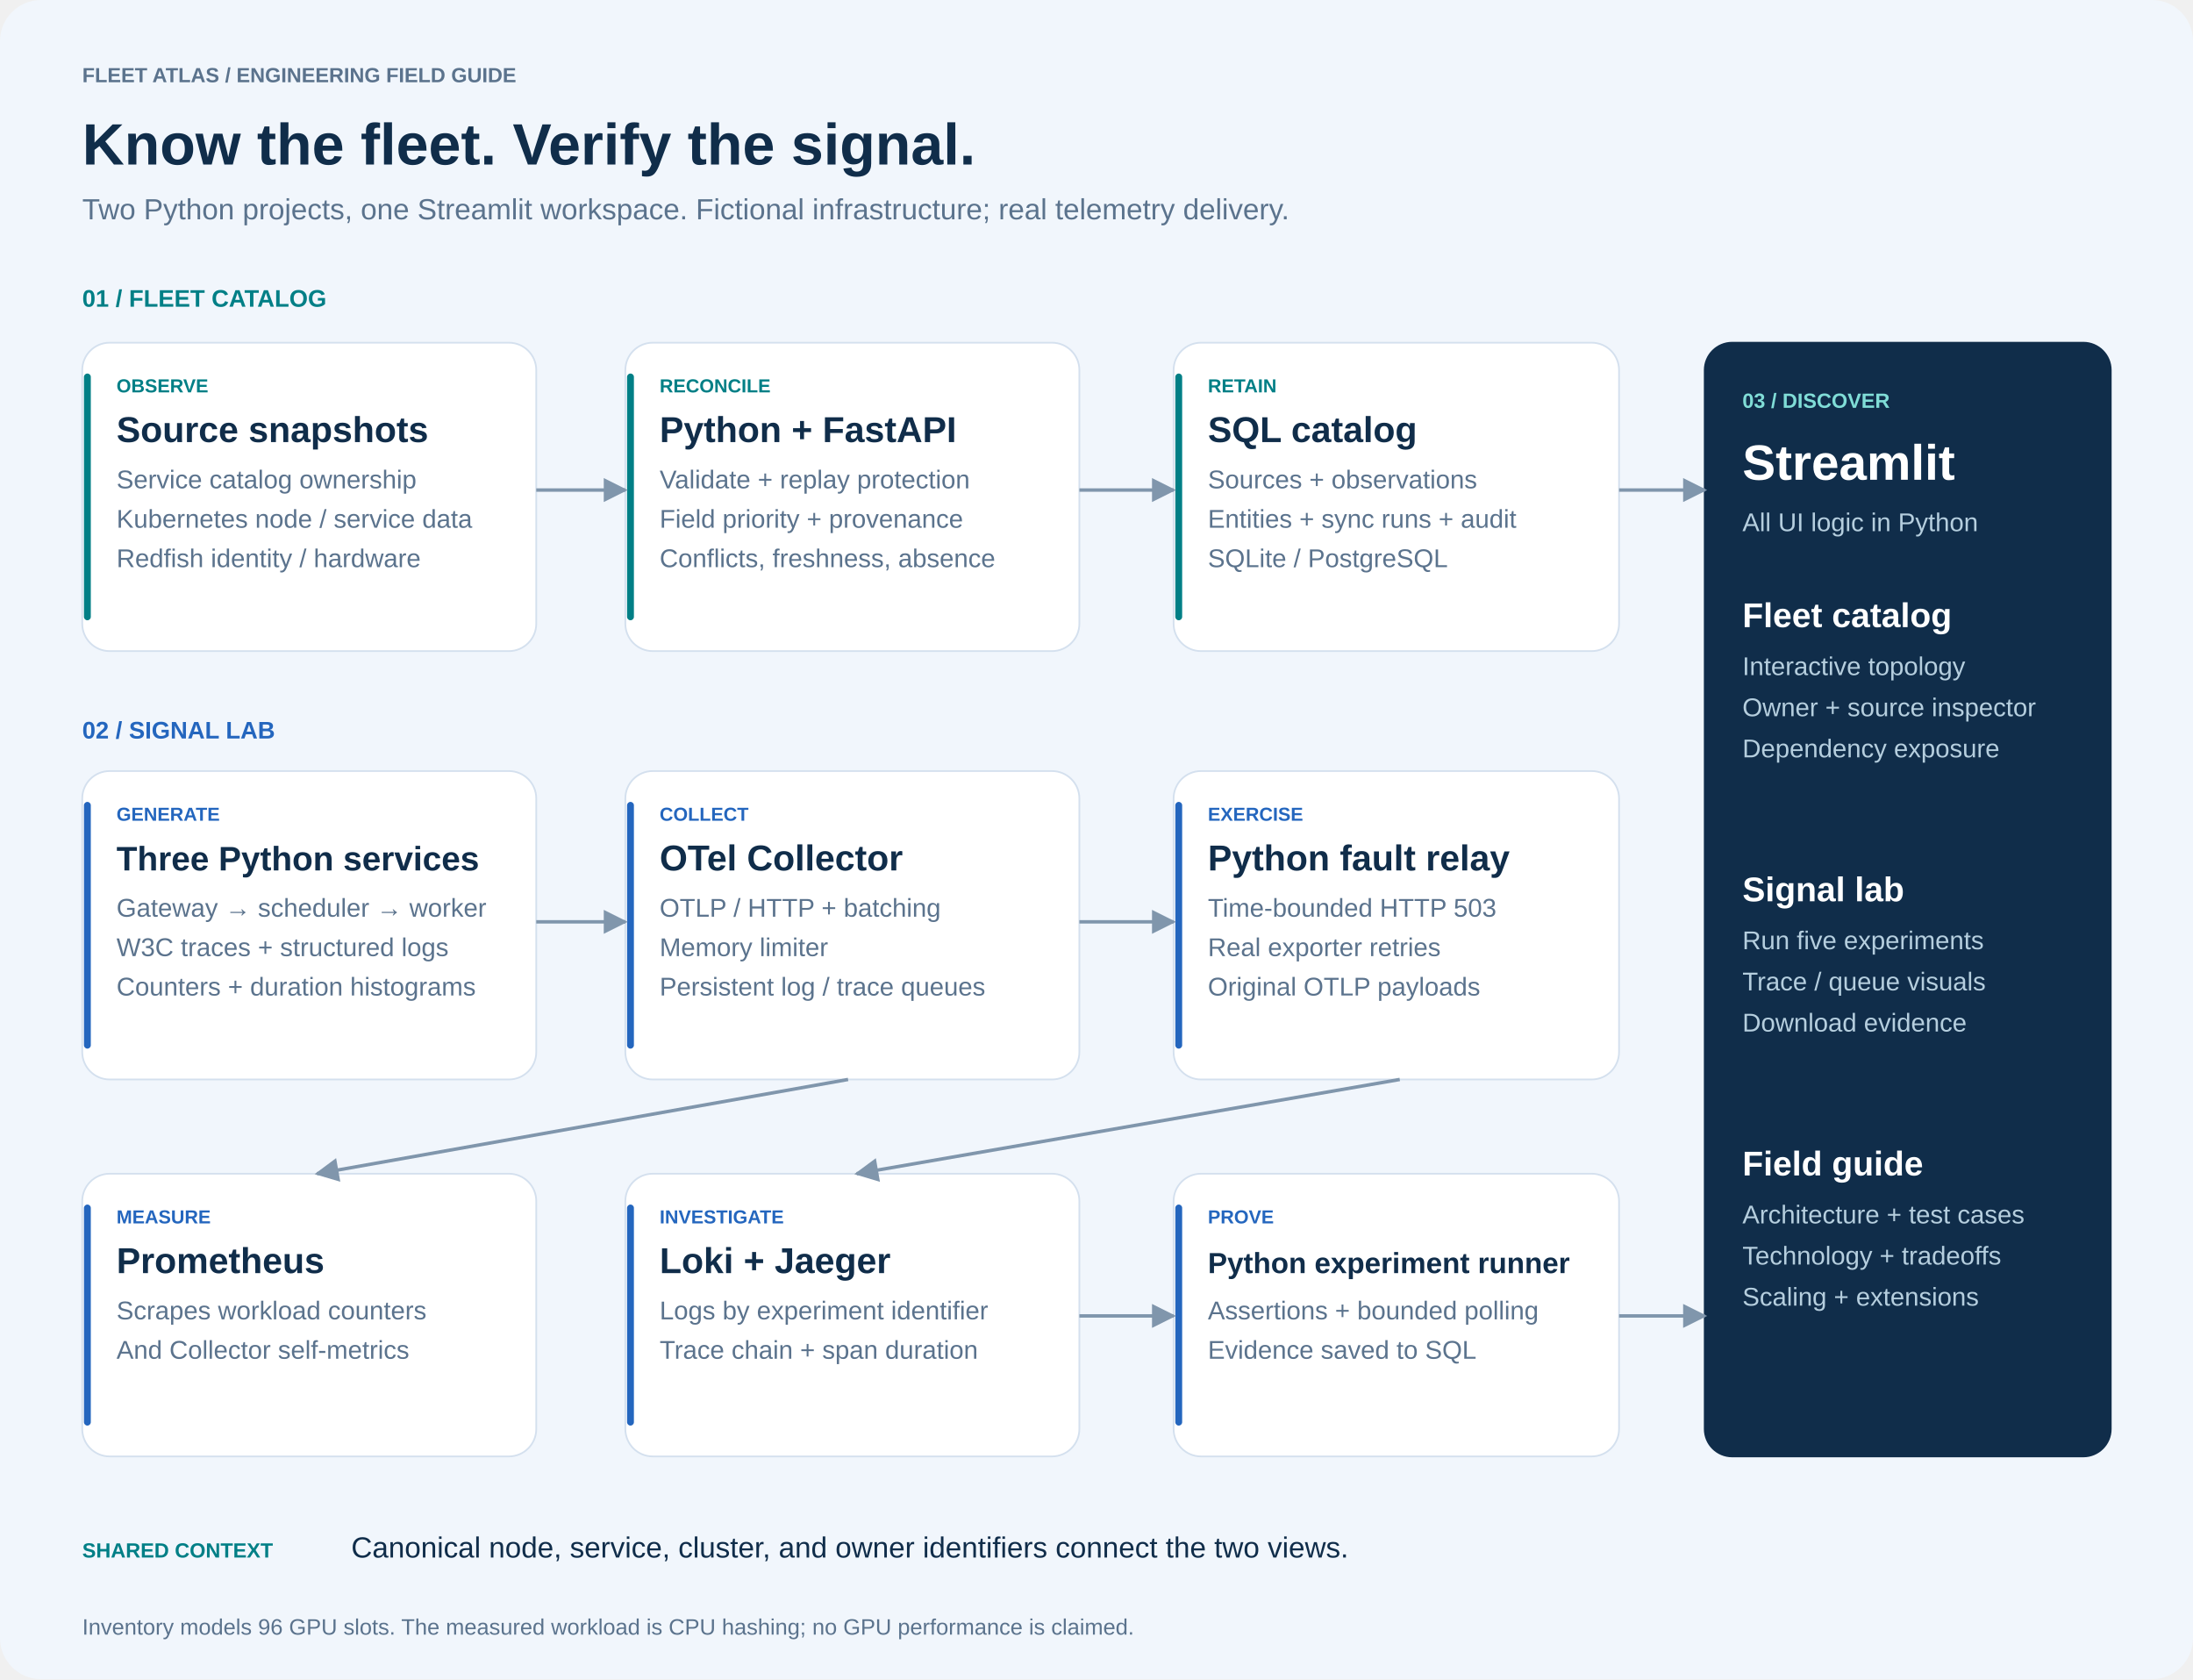
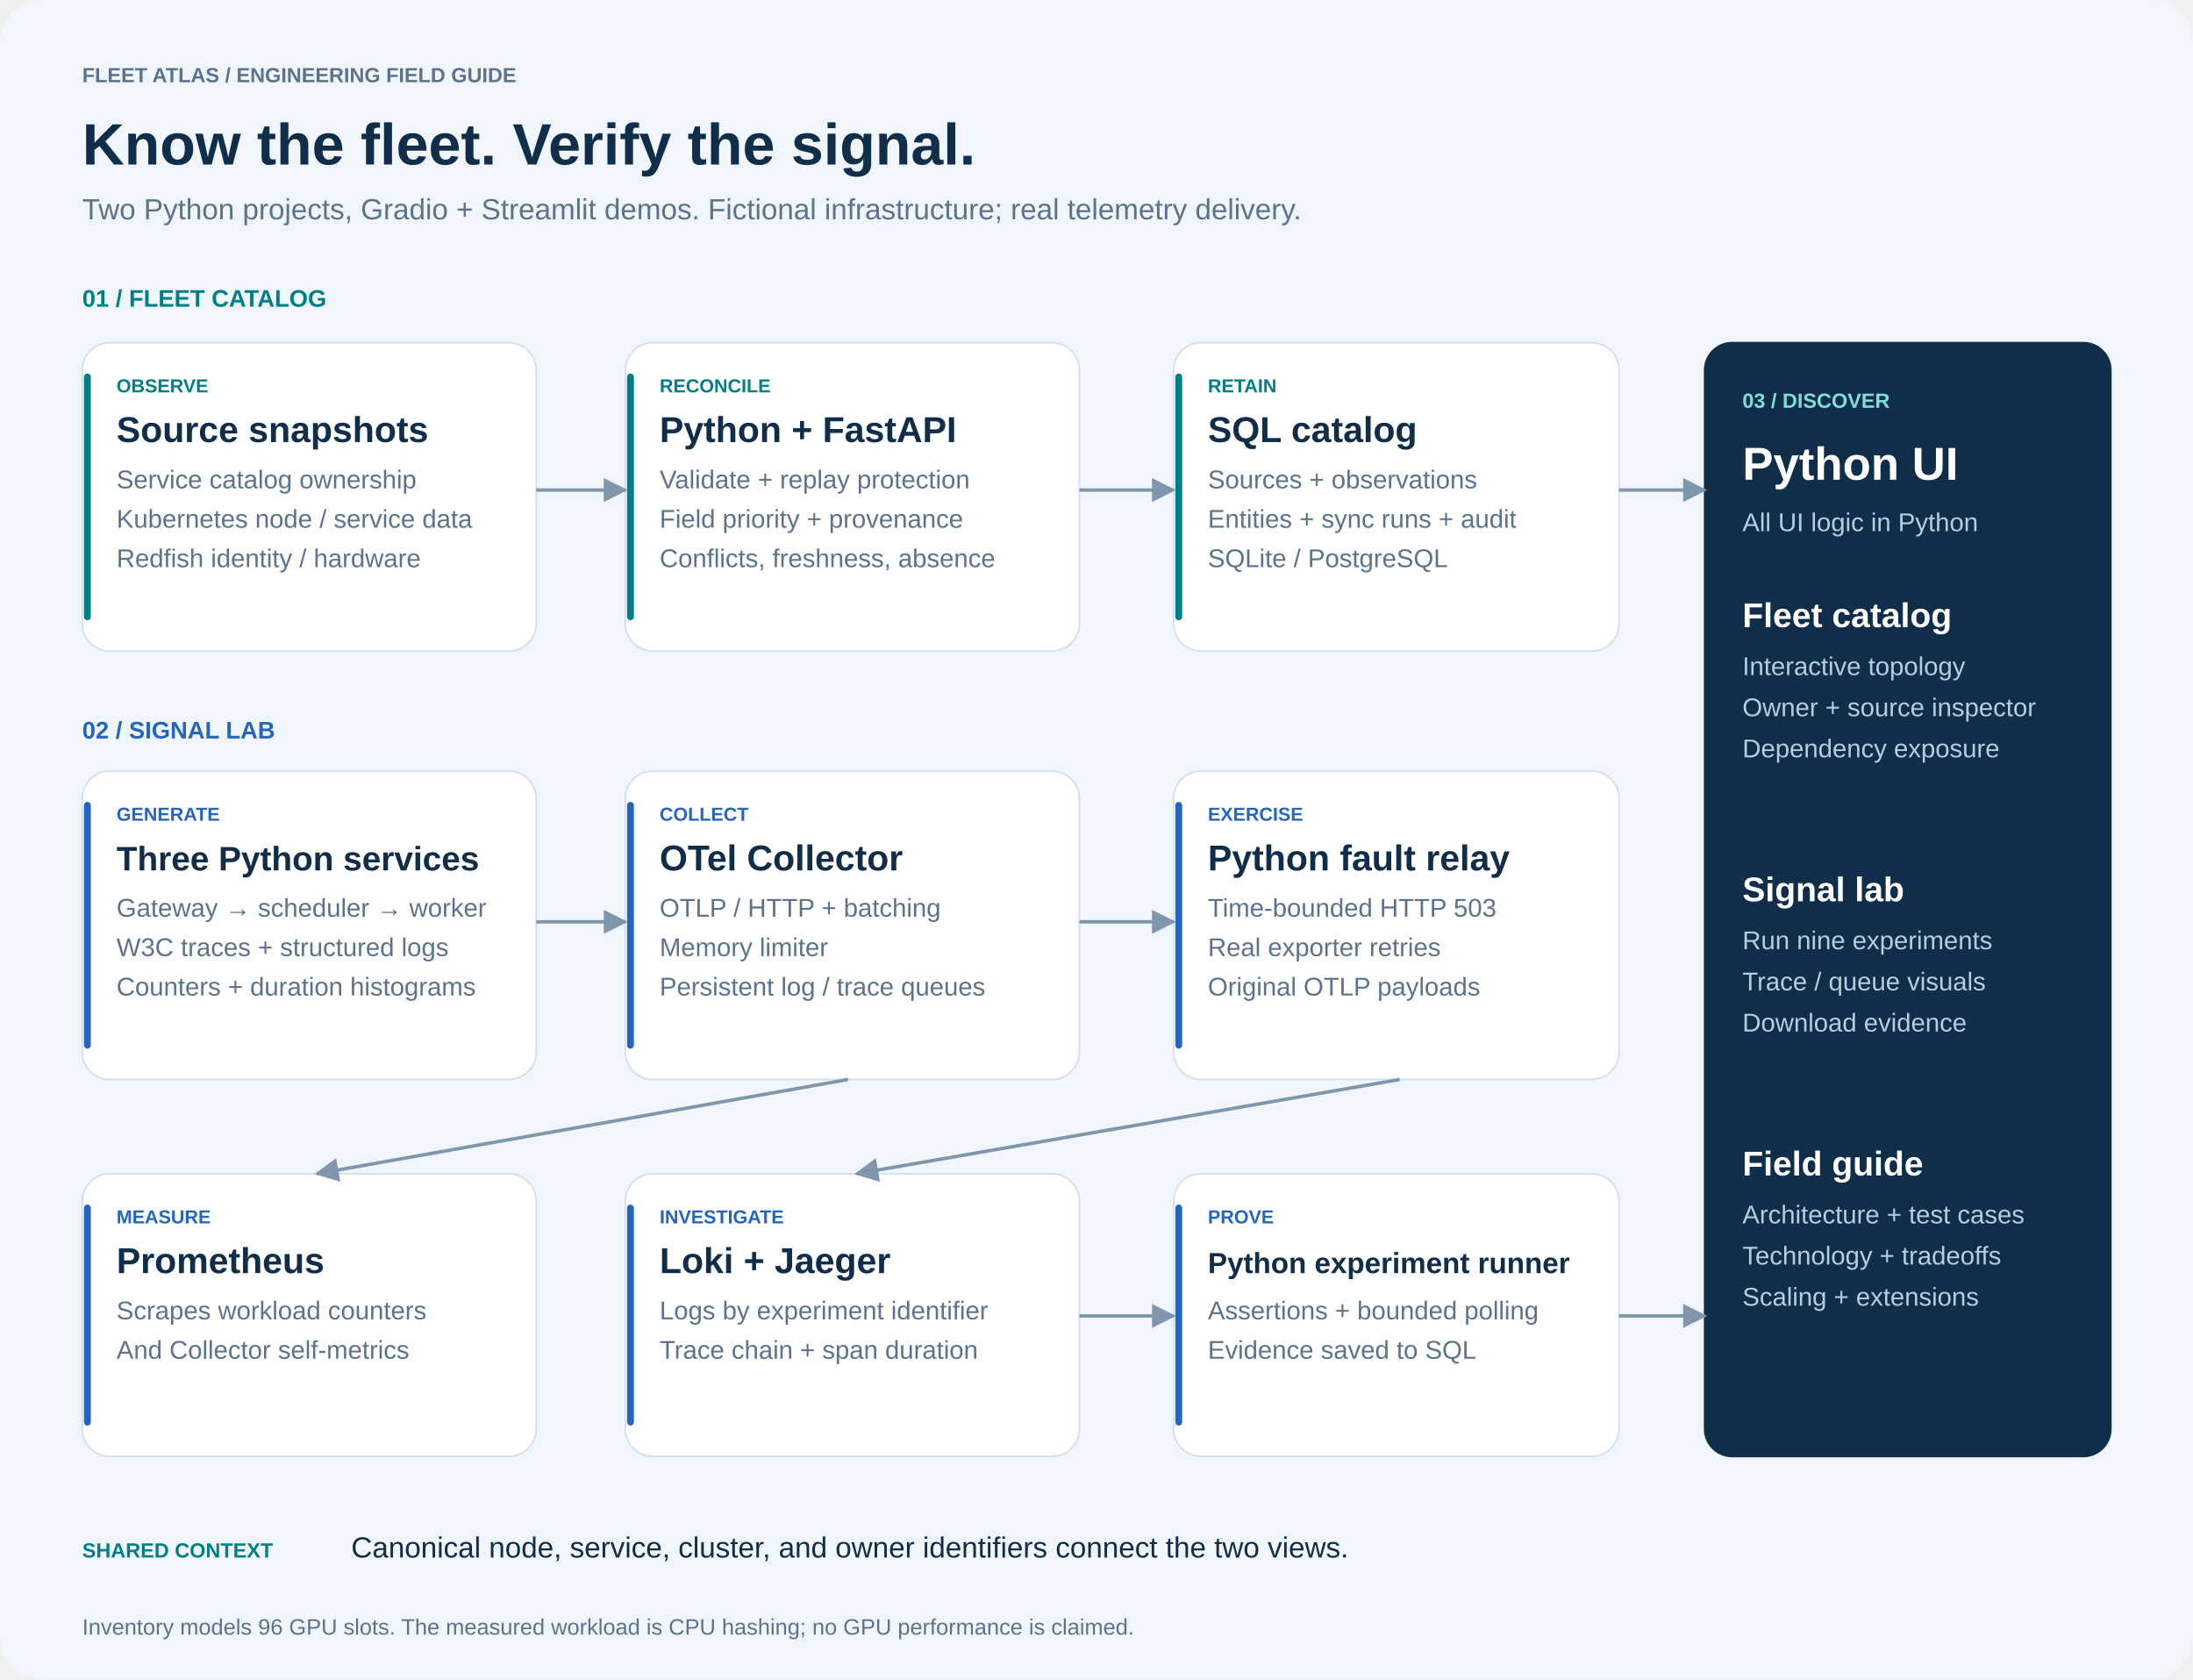
<svg xmlns="http://www.w3.org/2000/svg" viewBox="0 0 1280 980" role="img" aria-label="Know the fleet. Verify the signal.">
  <defs>
    <marker id="arrow" viewBox="0 0 10 10" refX="9" refY="5" markerWidth="7" markerHeight="7" orient="auto-start-reverse">
      <path d="M 0 0 L 10 5 L 0 10 z" fill="#8096ac" />
    </marker>
  </defs>
  <rect width="1280" height="980" rx="24" fill="#f1f6fc" />
  <text x="48" y="48" font-family="Arial, sans-serif" font-size="12" fill="#5b738d" font-weight="700">FLEET ATLAS  /  ENGINEERING FIELD GUIDE</text>
  <text x="48" y="96" font-family="Arial, sans-serif" font-size="34" fill="#102d4a" font-weight="700">Know the fleet. Verify the signal.</text>
-   <text x="48" y="128" font-family="Arial, sans-serif" font-size="17" fill="#5b738d" font-weight="400">Two Python projects, one Streamlit workspace. Fictional infrastructure; real telemetry delivery.</text>
+   <text x="48" y="128" font-family="Arial, sans-serif" font-size="17" fill="#5b738d" font-weight="400">Two Python projects, Gradio + Streamlit demos. Fictional infrastructure; real telemetry delivery.</text>
  <text x="48" y="179" font-family="Arial, sans-serif" font-size="14" fill="#007f86" font-weight="700">01  /  FLEET CATALOG</text>
  <rect x="48" y="200" width="265" height="180" rx="16" fill="#fff" stroke="#d4e0ee" />
  <rect x="49" y="218" width="4" height="144" rx="2" fill="#007f86" />
  <text x="68" y="229" font-family="Arial, sans-serif" font-size="11" fill="#007f86" font-weight="700">OBSERVE</text>
  <text x="68" y="258" font-family="Arial, sans-serif" font-size="21" fill="#102d4a" font-weight="700">Source snapshots</text>
  <text x="68" y="285" font-family="Arial, sans-serif" font-size="15" fill="#5b738d" font-weight="400">Service catalog ownership</text>
  <text x="68" y="308" font-family="Arial, sans-serif" font-size="15" fill="#5b738d" font-weight="400">Kubernetes node / service data</text>
  <text x="68" y="331" font-family="Arial, sans-serif" font-size="15" fill="#5b738d" font-weight="400">Redfish identity / hardware</text>
  <rect x="365" y="200" width="265" height="180" rx="16" fill="#fff" stroke="#d4e0ee" />
  <rect x="366" y="218" width="4" height="144" rx="2" fill="#007f86" />
  <text x="385" y="229" font-family="Arial, sans-serif" font-size="11" fill="#007f86" font-weight="700">RECONCILE</text>
  <text x="385" y="258" font-family="Arial, sans-serif" font-size="21" fill="#102d4a" font-weight="700">Python + FastAPI</text>
  <text x="385" y="285" font-family="Arial, sans-serif" font-size="15" fill="#5b738d" font-weight="400">Validate + replay protection</text>
  <text x="385" y="308" font-family="Arial, sans-serif" font-size="15" fill="#5b738d" font-weight="400">Field priority + provenance</text>
  <text x="385" y="331" font-family="Arial, sans-serif" font-size="15" fill="#5b738d" font-weight="400">Conflicts, freshness, absence</text>
  <rect x="685" y="200" width="260" height="180" rx="16" fill="#fff" stroke="#d4e0ee" />
  <rect x="686" y="218" width="4" height="144" rx="2" fill="#007f86" />
  <text x="705" y="229" font-family="Arial, sans-serif" font-size="11" fill="#007f86" font-weight="700">RETAIN</text>
  <text x="705" y="258" font-family="Arial, sans-serif" font-size="21" fill="#102d4a" font-weight="700">SQL catalog</text>
  <text x="705" y="285" font-family="Arial, sans-serif" font-size="15" fill="#5b738d" font-weight="400">Sources + observations</text>
  <text x="705" y="308" font-family="Arial, sans-serif" font-size="15" fill="#5b738d" font-weight="400">Entities + sync runs + audit</text>
  <text x="705" y="331" font-family="Arial, sans-serif" font-size="15" fill="#5b738d" font-weight="400">SQLite / PostgreSQL</text>
  <path d="M313 286 L365 286" fill="none" stroke="#8096ac" stroke-width="2" marker-end="url(#arrow)" />
  <path d="M630 286 L685 286" fill="none" stroke="#8096ac" stroke-width="2" marker-end="url(#arrow)" />
  <text x="48" y="431" font-family="Arial, sans-serif" font-size="14" fill="#2466be" font-weight="700">02  /  SIGNAL LAB</text>
  <rect x="48" y="450" width="265" height="180" rx="16" fill="#fff" stroke="#d4e0ee" />
  <rect x="49" y="468" width="4" height="144" rx="2" fill="#2466be" />
  <text x="68" y="479" font-family="Arial, sans-serif" font-size="11" fill="#2466be" font-weight="700">GENERATE</text>
  <text x="68" y="508" font-family="Arial, sans-serif" font-size="19.841" fill="#102d4a" font-weight="700">Three Python services</text>
  <text x="68" y="535" font-family="Arial, sans-serif" font-size="15" fill="#5b738d" font-weight="400">Gateway → scheduler → worker</text>
  <text x="68" y="558" font-family="Arial, sans-serif" font-size="15" fill="#5b738d" font-weight="400">W3C traces + structured logs</text>
  <text x="68" y="581" font-family="Arial, sans-serif" font-size="15" fill="#5b738d" font-weight="400">Counters + duration histograms</text>
  <rect x="365" y="450" width="265" height="180" rx="16" fill="#fff" stroke="#d4e0ee" />
  <rect x="366" y="468" width="4" height="144" rx="2" fill="#2466be" />
  <text x="385" y="479" font-family="Arial, sans-serif" font-size="11" fill="#2466be" font-weight="700">COLLECT</text>
  <text x="385" y="508" font-family="Arial, sans-serif" font-size="21" fill="#102d4a" font-weight="700">OTel Collector</text>
  <text x="385" y="535" font-family="Arial, sans-serif" font-size="15" fill="#5b738d" font-weight="400">OTLP / HTTP + batching</text>
  <text x="385" y="558" font-family="Arial, sans-serif" font-size="15" fill="#5b738d" font-weight="400">Memory limiter</text>
  <text x="385" y="581" font-family="Arial, sans-serif" font-size="15" fill="#5b738d" font-weight="400">Persistent log / trace queues</text>
  <rect x="685" y="450" width="260" height="180" rx="16" fill="#fff" stroke="#d4e0ee" />
  <rect x="686" y="468" width="4" height="144" rx="2" fill="#2466be" />
  <text x="705" y="479" font-family="Arial, sans-serif" font-size="11" fill="#2466be" font-weight="700">EXERCISE</text>
  <text x="705" y="508" font-family="Arial, sans-serif" font-size="21" fill="#102d4a" font-weight="700">Python fault relay</text>
  <text x="705" y="535" font-family="Arial, sans-serif" font-size="15" fill="#5b738d" font-weight="400">Time-bounded HTTP 503</text>
  <text x="705" y="558" font-family="Arial, sans-serif" font-size="15" fill="#5b738d" font-weight="400">Real exporter retries</text>
  <text x="705" y="581" font-family="Arial, sans-serif" font-size="15" fill="#5b738d" font-weight="400">Original OTLP payloads</text>
  <path d="M313 538 L365 538" fill="none" stroke="#8096ac" stroke-width="2" marker-end="url(#arrow)" />
  <path d="M630 538 L685 538" fill="none" stroke="#8096ac" stroke-width="2" marker-end="url(#arrow)" />
  <rect x="48" y="685" width="265" height="165" rx="16" fill="#fff" stroke="#d4e0ee" />
  <rect x="49" y="703" width="4" height="129" rx="2" fill="#2466be" />
  <text x="68" y="714" font-family="Arial, sans-serif" font-size="11" fill="#2466be" font-weight="700">MEASURE</text>
  <text x="68" y="743" font-family="Arial, sans-serif" font-size="21" fill="#102d4a" font-weight="700">Prometheus</text>
  <text x="68" y="770" font-family="Arial, sans-serif" font-size="15" fill="#5b738d" font-weight="400">Scrapes workload counters</text>
  <text x="68" y="793" font-family="Arial, sans-serif" font-size="15" fill="#5b738d" font-weight="400">And Collector self-metrics</text>
  <rect x="365" y="685" width="265" height="165" rx="16" fill="#fff" stroke="#d4e0ee" />
  <rect x="366" y="703" width="4" height="129" rx="2" fill="#2466be" />
  <text x="385" y="714" font-family="Arial, sans-serif" font-size="11" fill="#2466be" font-weight="700">INVESTIGATE</text>
  <text x="385" y="743" font-family="Arial, sans-serif" font-size="21" fill="#102d4a" font-weight="700">Loki + Jaeger</text>
  <text x="385" y="770" font-family="Arial, sans-serif" font-size="15" fill="#5b738d" font-weight="400">Logs by experiment identifier</text>
  <text x="385" y="793" font-family="Arial, sans-serif" font-size="15" fill="#5b738d" font-weight="400">Trace chain + span duration</text>
  <rect x="685" y="685" width="260" height="165" rx="16" fill="#fff" stroke="#d4e0ee" />
  <rect x="686" y="703" width="4" height="129" rx="2" fill="#2466be" />
  <text x="705" y="714" font-family="Arial, sans-serif" font-size="11" fill="#2466be" font-weight="700">PROVE</text>
  <text x="705" y="743" font-family="Arial, sans-serif" font-size="16.975" fill="#102d4a" font-weight="700">Python experiment runner</text>
  <text x="705" y="770" font-family="Arial, sans-serif" font-size="15" fill="#5b738d" font-weight="400">Assertions + bounded polling</text>
  <text x="705" y="793" font-family="Arial, sans-serif" font-size="15" fill="#5b738d" font-weight="400">Evidence saved to SQL</text>
  <path d="M495 630 L185 685" fill="none" stroke="#8096ac" stroke-width="2" marker-end="url(#arrow)" />
  <path d="M817 630 L500 685" fill="none" stroke="#8096ac" stroke-width="2" marker-end="url(#arrow)" />
  <path d="M630 768 L685 768" fill="none" stroke="#8096ac" stroke-width="2" marker-end="url(#arrow)" />
  <rect x="995" y="200" width="237" height="650" rx="16" fill="#102d4a" stroke="#102d4a" />
  <text x="1017" y="238" font-family="Arial, sans-serif" font-size="12" fill="#80ddd7" font-weight="700">03  /  DISCOVER</text>
-   <text x="1017" y="280" font-family="Arial, sans-serif" font-size="29" fill="#fff" font-weight="700">Streamlit</text>
+   <text x="1017" y="280" font-family="Arial, sans-serif" font-size="27" fill="#fff" font-weight="700">Python UI</text>
  <text x="1017" y="310" font-family="Arial, sans-serif" font-size="15" fill="#b5cede" font-weight="400">All UI logic in Python</text>
  <text x="1017" y="366" font-family="Arial, sans-serif" font-size="20" fill="#fff" font-weight="700">Fleet catalog</text>
  <text x="1017" y="394" font-family="Arial, sans-serif" font-size="15" fill="#b5cede" font-weight="400">Interactive topology</text>
  <text x="1017" y="418" font-family="Arial, sans-serif" font-size="15" fill="#b5cede" font-weight="400">Owner + source inspector</text>
  <text x="1017" y="442" font-family="Arial, sans-serif" font-size="15" fill="#b5cede" font-weight="400">Dependency exposure</text>
  <text x="1017" y="526" font-family="Arial, sans-serif" font-size="20" fill="#fff" font-weight="700">Signal lab</text>
-   <text x="1017" y="554" font-family="Arial, sans-serif" font-size="15" fill="#b5cede" font-weight="400">Run five experiments</text>
+   <text x="1017" y="554" font-family="Arial, sans-serif" font-size="15" fill="#b5cede" font-weight="400">Run nine experiments</text>
  <text x="1017" y="578" font-family="Arial, sans-serif" font-size="15" fill="#b5cede" font-weight="400">Trace / queue visuals</text>
  <text x="1017" y="602" font-family="Arial, sans-serif" font-size="15" fill="#b5cede" font-weight="400">Download evidence</text>
  <text x="1017" y="686" font-family="Arial, sans-serif" font-size="20" fill="#fff" font-weight="700">Field guide</text>
  <text x="1017" y="714" font-family="Arial, sans-serif" font-size="15" fill="#b5cede" font-weight="400">Architecture + test cases</text>
  <text x="1017" y="738" font-family="Arial, sans-serif" font-size="15" fill="#b5cede" font-weight="400">Technology + tradeoffs</text>
  <text x="1017" y="762" font-family="Arial, sans-serif" font-size="15" fill="#b5cede" font-weight="400">Scaling + extensions</text>
  <path d="M945 286 L995 286" fill="none" stroke="#8096ac" stroke-width="2" marker-end="url(#arrow)" />
  <path d="M945 768 L995 768" fill="none" stroke="#8096ac" stroke-width="2" marker-end="url(#arrow)" />
  <text x="48" y="909" font-family="Arial, sans-serif" font-size="12" fill="#007f86" font-weight="700">SHARED CONTEXT</text>
  <text x="205" y="909" font-family="Arial, sans-serif" font-size="17" fill="#102d4a" font-weight="400">Canonical node, service, cluster, and owner identifiers connect the two views.</text>
  <text x="48" y="954" font-family="Arial, sans-serif" font-size="13" fill="#5b738d" font-weight="400">Inventory models 96 GPU slots. The measured workload is CPU hashing; no GPU performance is claimed.</text>
</svg>
